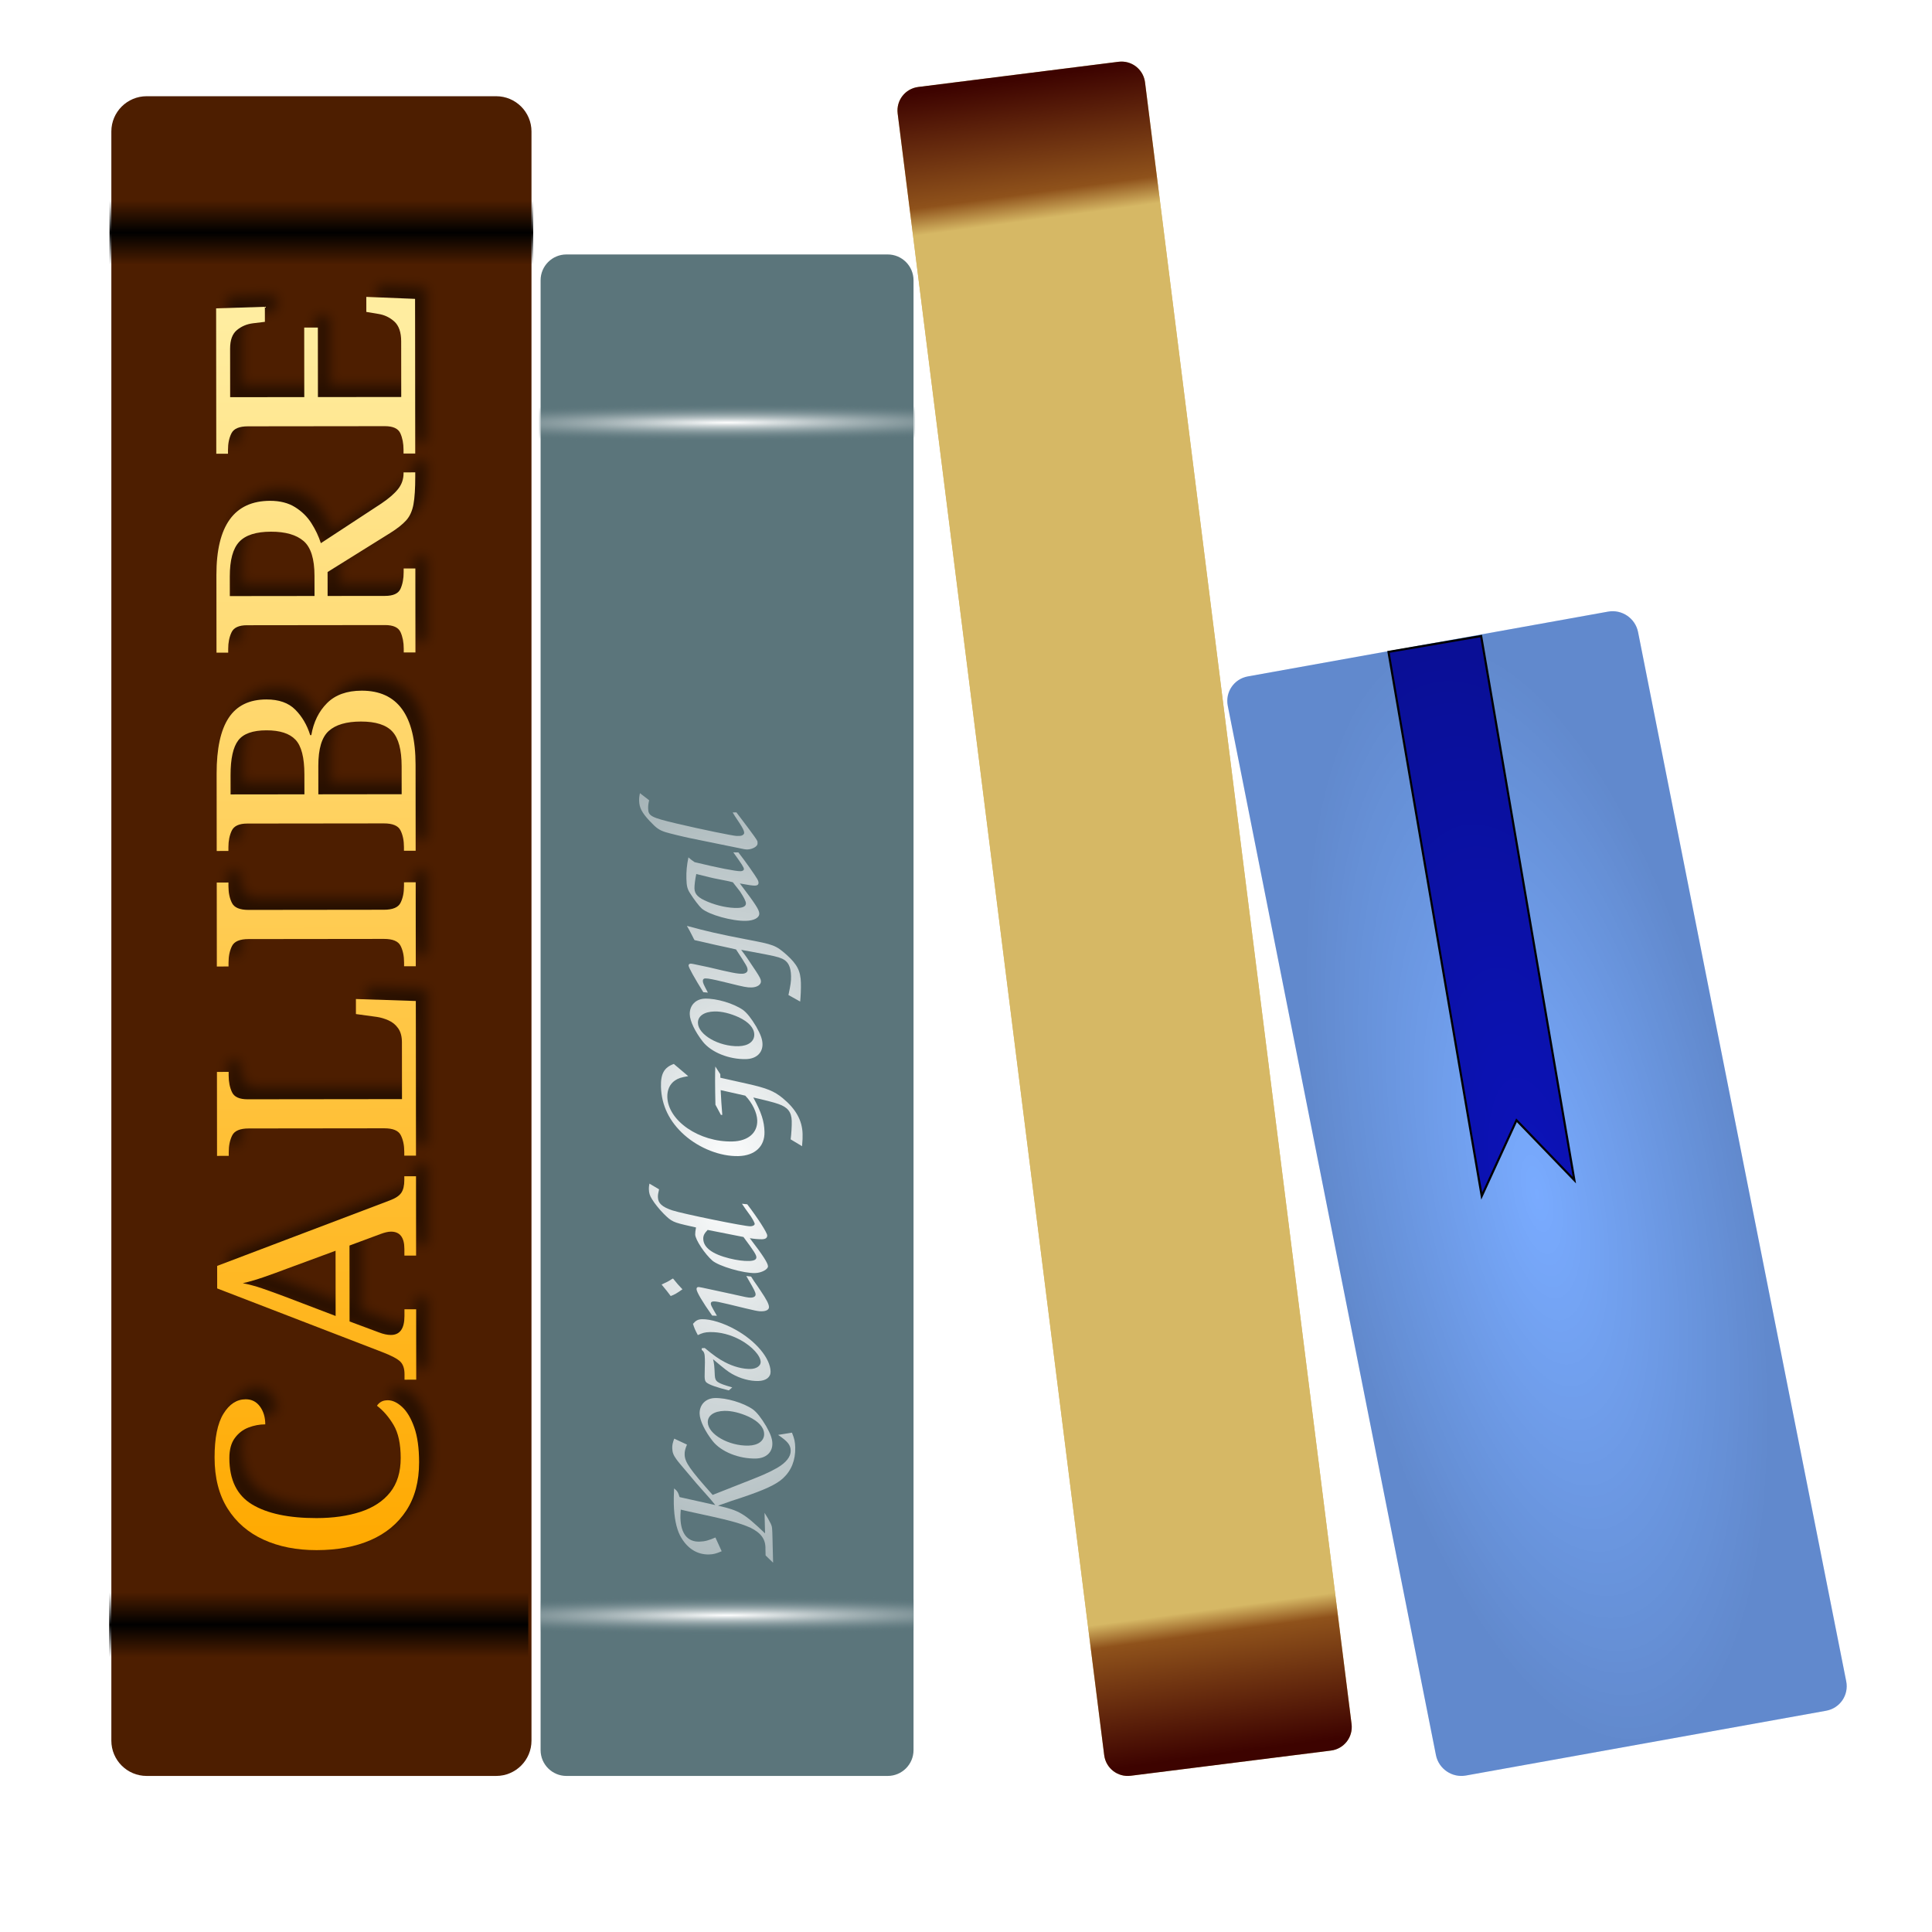
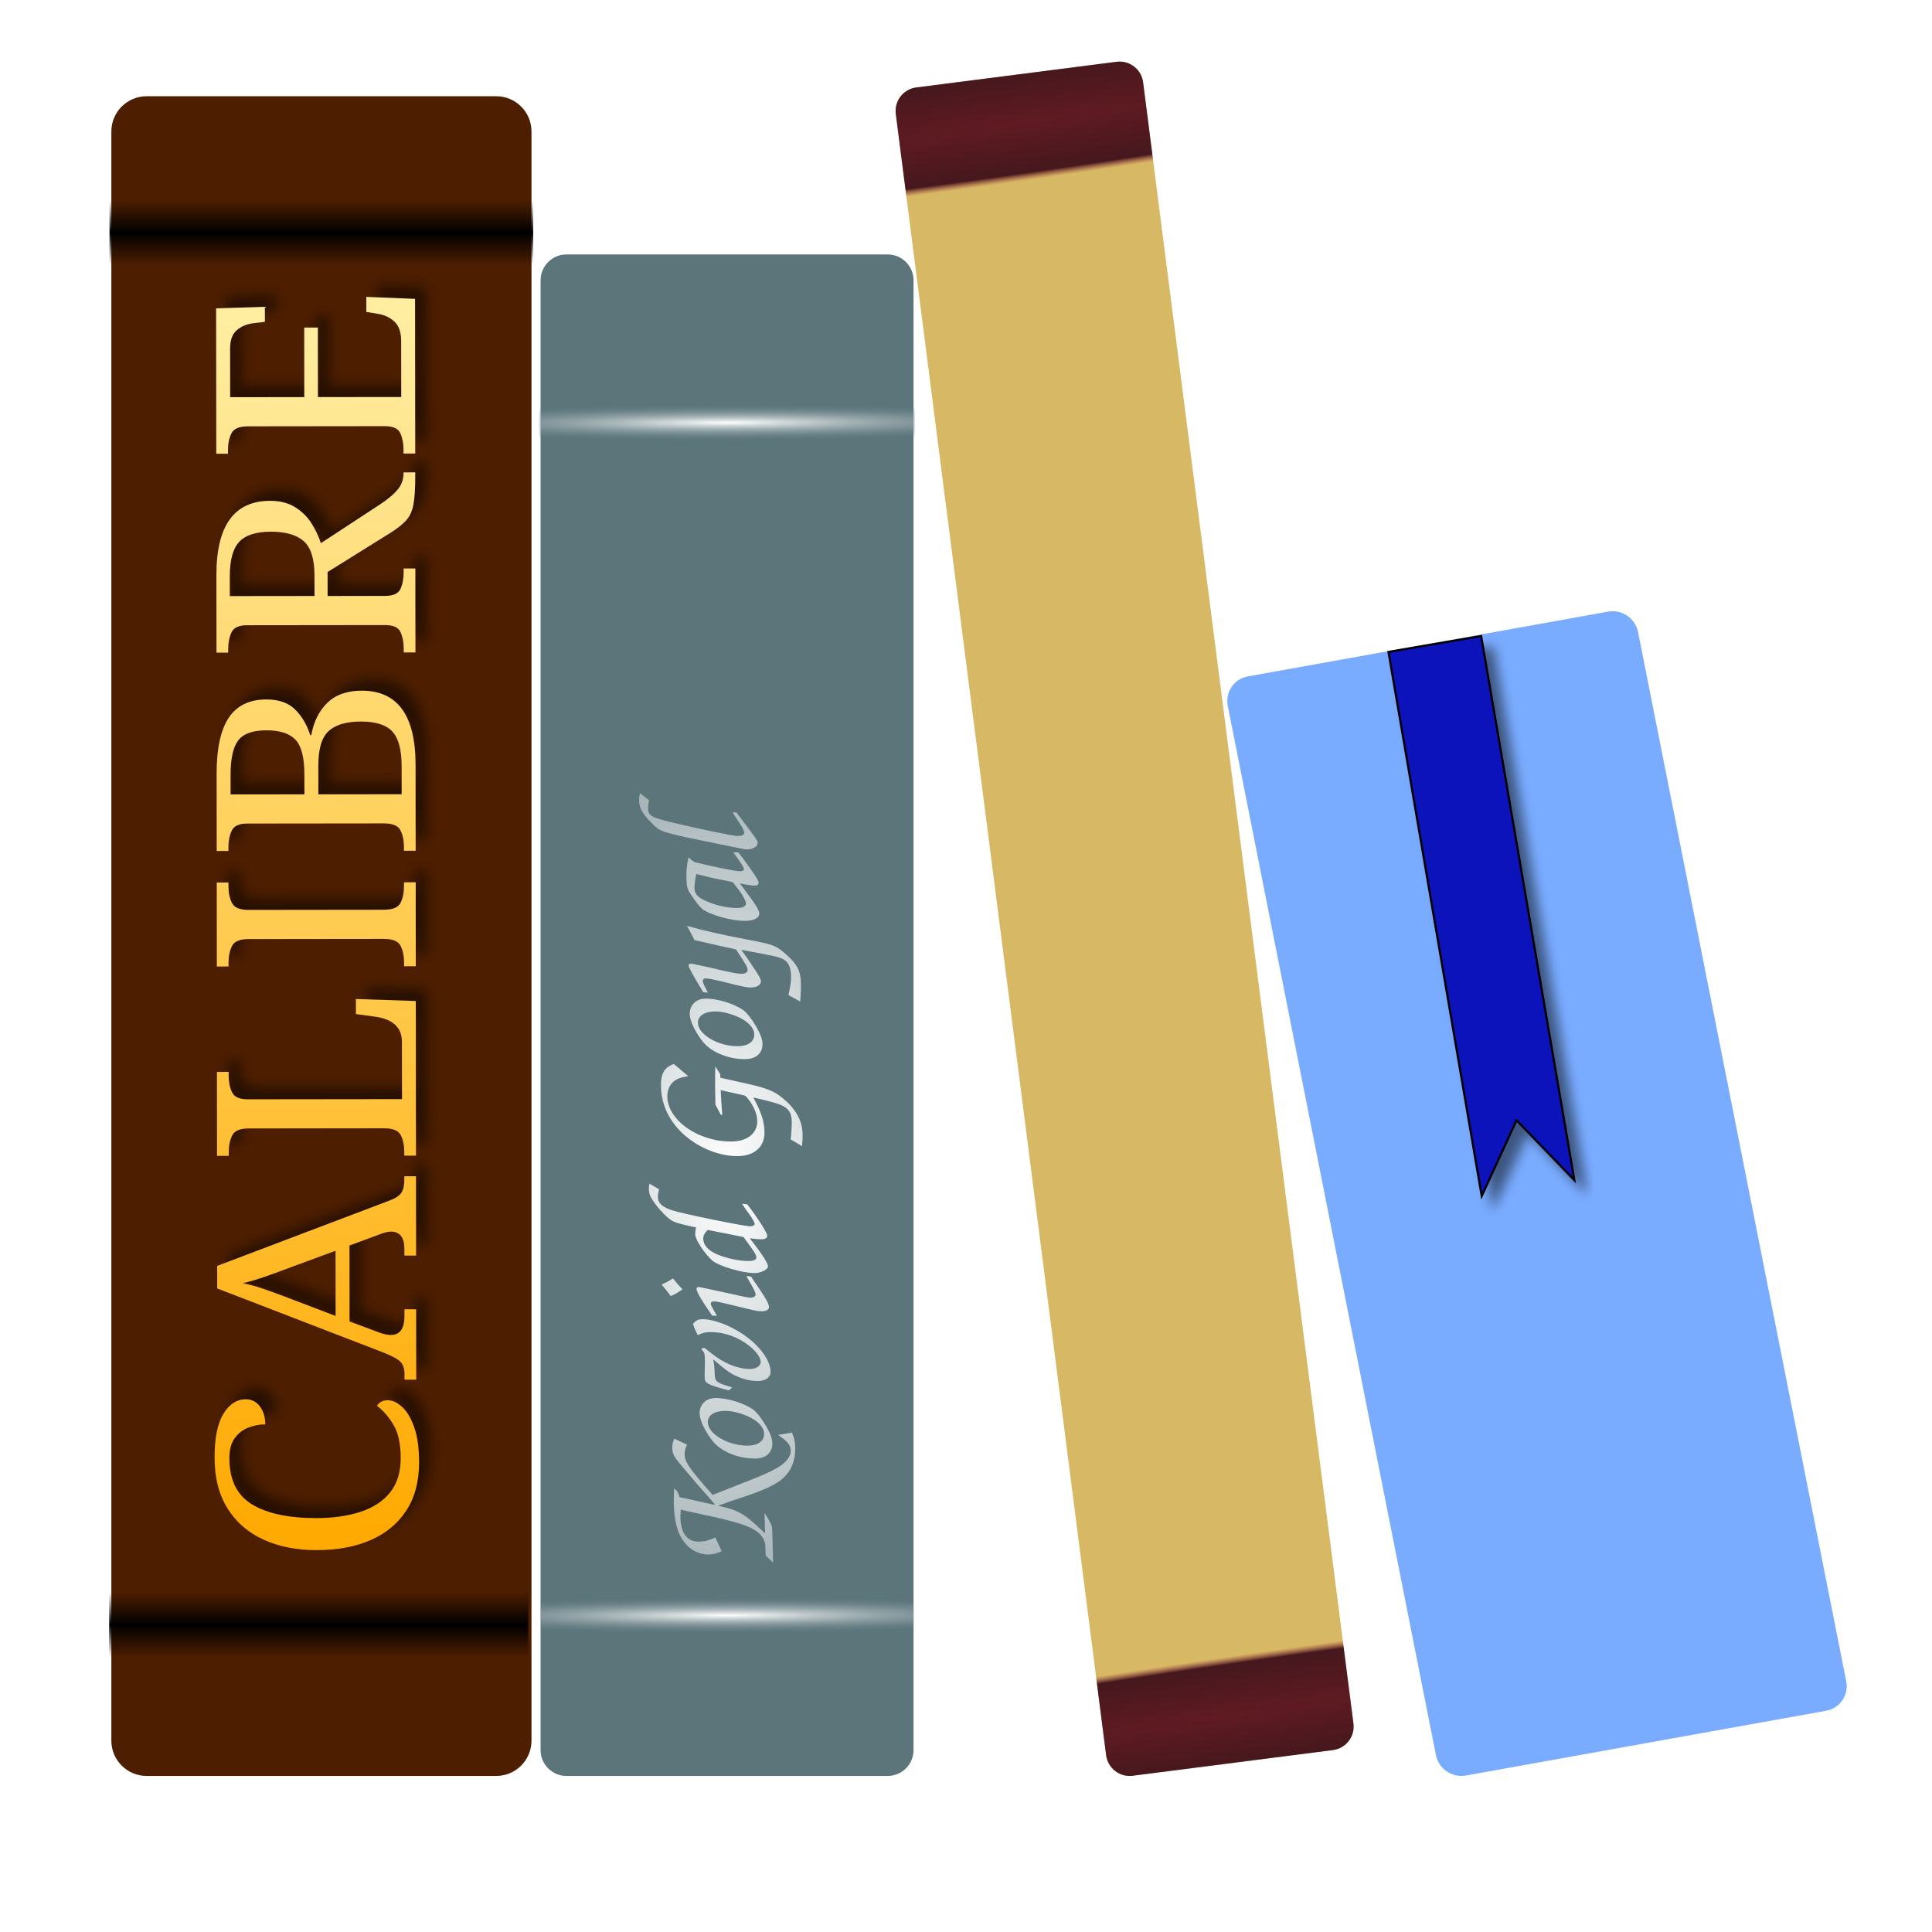
<svg xmlns="http://www.w3.org/2000/svg" xmlns:ns1="http://www.openswatchbook.org/uri/2009/osb" xmlns:xlink="http://www.w3.org/1999/xlink" version="1.1" id="svg2" viewBox="0 0 1024 1024" height="1024" width="1024">
  <defs id="defs4">
-     <linearGradient id="linearGradient5969-2">
-       <stop id="stop7852" offset="0" style="stop-color:#3d0300;stop-opacity:1" />
-       <stop style="stop-color:#8f521b;stop-opacity:1" offset="0.068" id="stop7862" />
-       <stop style="stop-color:#d6b865;stop-opacity:1" offset="0.084" id="stop7858" />
-       <stop style="stop-color:#d6b865;stop-opacity:1" offset="0.5" id="stop7854" />
-       <stop id="stop7860" offset="0.914" style="stop-color:#d6b865;stop-opacity:1" />
-       <stop style="stop-color:#8f521b;stop-opacity:1" offset="0.928" id="stop7864" />
-       <stop id="stop7856" offset="1" style="stop-color:#3d0300;stop-opacity:1" />
-     </linearGradient>
-     <linearGradient id="linearGradient6757-5">
-       <stop id="stop7776" offset="0" style="stop-color:#000000;stop-opacity:0" />
-       <stop id="stop7778" offset="1" style="stop-color:#000000;stop-opacity:0.196" />
+     <linearGradient id="endcap-3">
+       <stop style="stop-color:#601a22;stop-opacity:1" offset="0" id="stop4283" />
+       <stop id="stop4299" offset="0.867" style="stop-color:#45181d;stop-opacity:1" />
+       <stop style="stop-color:#a13642;stop-opacity:0" offset="1" id="stop4301" />
    </linearGradient>
    <linearGradient id="linearGradient6757">
      <stop style="stop-color:#ffffff;stop-opacity:1" offset="0" id="stop6759" />
      <stop style="stop-color:#ffffff;stop-opacity:0.392" offset="1" id="stop6761" />
    </linearGradient>
    <linearGradient id="linearGradient6741">
      <stop style="stop-color:#ffffff;stop-opacity:1" offset="0" id="stop6743" />
      <stop style="stop-color:#5b757b;stop-opacity:0;" offset="1" id="stop6745" />
    </linearGradient>
    <linearGradient id="linearGradient5969">
      <stop style="stop-color:#000001;stop-opacity:0" offset="0" id="stop5971" />
      <stop id="stop5977" offset="0.5" style="stop-color:#000000;stop-opacity:1" />
      <stop style="stop-color:#000000;stop-opacity:0" offset="1" id="stop5973" />
    </linearGradient>
    <linearGradient id="linearGradient5935">
      <stop style="stop-color:#ffa900;stop-opacity:1;" offset="0" id="stop5937" />
      <stop style="stop-color:#ffeda0;stop-opacity:1" offset="1" id="stop5939" />
    </linearGradient>
    <linearGradient id="linearGradient5929" ns1:paint="solid">
      <stop style="stop-color:#ffa900;stop-opacity:1;" offset="0" id="stop5931" />
    </linearGradient>
    <filter height="1.5" width="1.4" x="-0.2" y="-0.25" style="color-interpolation-filters:sRGB;" id="filter4262">
      <feGaussianBlur result="result14" stdDeviation="1.5" id="feGaussianBlur4264" />
      <feFlood result="result12" flood-color="rgb(146,94,26)" id="feFlood4266" />
      <feTurbulence type="turbulence" seed="0" baseFrequency="0.3" numOctaves="5" result="result5" id="feTurbulence4268" />
      <feDisplacementMap scale="100" xChannelSelector="R" in="result5" result="result8" in2="result14" yChannelSelector="G" id="feDisplacementMap4270" />
      <feComposite in="result8" result="result10" operator="arithmetic" in2="result5" k1="0.5" k2="0.5" id="feComposite4272" />
      <feSpecularLighting specularExponent="15" specularConstant="1" surfaceScale="-15" result="result2" id="feSpecularLighting4274">
        <feDistantLight elevation="90" azimuth="225" id="feDistantLight4276" />
      </feSpecularLighting>
      <feGaussianBlur result="result13" stdDeviation="0.4" id="feGaussianBlur4278" />
      <feDiffuseLighting surfaceScale="-20" result="result1" diffuseConstant="0.6" in="result13" id="feDiffuseLighting4280">
        <feDistantLight elevation="10" azimuth="225" id="feDistantLight4282" />
      </feDiffuseLighting>
      <feComposite result="result4" in="SourceGraphic" in2="result1" operator="arithmetic" k2="1" k3="0.6" id="feComposite4284" />
      <feComposite result="result11" in2="SourceGraphic" operator="in" id="feComposite4286" />
      <feBlend in2="result11" in="result11" result="fbSourceGraphic" mode="normal" id="feBlend4288" />
      <feColorMatrix result="fbSourceGraphicAlpha" in="fbSourceGraphic" values="0 0 0 -1 0 0 0 0 -1 0 0 0 0 -1 0 0 0 0 1 0" id="feColorMatrix4439" />
      <feGaussianBlur id="feGaussianBlur4441" stdDeviation="5" result="result6" in="fbSourceGraphic" />
      <feComposite id="feComposite4443" in2="result6" result="result8" in="fbSourceGraphic" operator="atop" />
      <feComposite id="feComposite4445" in2="fbSourceGraphicAlpha" result="result9" operator="over" in="result8" />
      <feColorMatrix id="feColorMatrix4447" values="1 0 0 0 0 0 1 0 0 0 0 0 1 0 0 0 0 0 1 0 " result="result10" />
      <feBlend id="feBlend4449" in2="result6" in="result10" mode="normal" result="fbSourceGraphic" />
      <feColorMatrix result="fbSourceGraphicAlpha" in="fbSourceGraphic" values="0 0 0 -1 0 0 0 0 -1 0 0 0 0 -1 0 0 0 0 1 0" id="feColorMatrix6777" />
      <feFlood id="feFlood6779" flood-opacity="1" flood-color="rgb(255,255,255)" result="flood" in="fbSourceGraphic" />
      <feColorMatrix id="feColorMatrix6781" in="fbSourceGraphic" values="1 0 0 0 0 0 1 0 0 0 0 0 1 0 0 -0.212 -0.715 -0.072 1 0 " result="colormatrix1" />
      <feGaussianBlur id="feGaussianBlur6783" in="colormatrix1" stdDeviation="1.9 1" result="blur" />
      <feColorMatrix id="feColorMatrix6785" in="blur" values="1 0 0 0 0 0 1 0 0 0 0 0 1 0 0 0 0 0 5.1 -2 " result="colormatrix2" />
      <feBlend id="feBlend6787" in2="flood" in="colormatrix2" mode="normal" result="blend" />
      <feComposite id="feComposite6789" in2="blend" in="blend" operator="arithmetic" k2="1" result="composite1" />
      <feComposite id="feComposite6791" in2="fbSourceGraphic" operator="in" />
    </filter>
    <linearGradient xlink:href="#linearGradient5935" id="linearGradient5941" x1="-788.952" y1="152.392" x2="-147.653" y2="150.937" gradientUnits="userSpaceOnUse" />
    <filter style="color-interpolation-filters:sRGB;" id="filter5943">
      <feFlood flood-opacity="0.498" flood-color="rgb(0,0,0)" result="flood" id="feFlood5945" />
      <feComposite in="flood" in2="SourceGraphic" operator="in" result="composite1" id="feComposite5947" />
      <feGaussianBlur in="composite1" stdDeviation="3" result="blur" id="feGaussianBlur5949" />
      <feOffset dx="6" dy="6" result="offset" id="feOffset5951" />
      <feComposite in="SourceGraphic" in2="offset" operator="over" result="composite2" id="feComposite5953" />
    </filter>
    <linearGradient xlink:href="#linearGradient5969" id="linearGradient5975" x1="162.857" y1="168.791" x2="162.857" y2="134.505" gradientUnits="userSpaceOnUse" />
    <linearGradient xlink:href="#linearGradient5969" id="linearGradient5981" gradientUnits="userSpaceOnUse" x1="162.857" y1="168.791" x2="162.857" y2="134.505" gradientTransform="translate(-0.7142857,737.8571)" />
    <filter style="color-interpolation-filters:sRGB;" id="filter6683" y="-0.25" height="1.5">
      <feTurbulence result="result0" seed="0" baseFrequency="1" numOctaves="5" type="fractalNoise" id="feTurbulence6685" />
      <feConvolveMatrix result="result5" order="5 5" kernelMatrix="-2 0 0 0 -2 0 -2 0 -2 0 0 0 -10 0 0 0 -2 0 -2 0 -2 0 0 0 -2 " targetX="2" targetY="2" id="feConvolveMatrix6687" />
      <feComposite result="result2" k3="0.5" k2="0.5" k1="1.5" operator="arithmetic" in="result5" in2="SourceGraphic" id="feComposite6689" />
      <feColorMatrix in="result2" type="luminanceToAlpha" result="result2" id="feColorMatrix6691" />
      <feDiffuseLighting surfaceScale="5" result="result1" diffuseConstant="0.6" id="feDiffuseLighting6693">
        <feDistantLight elevation="35" azimuth="225" id="feDistantLight6695" />
      </feDiffuseLighting>
      <feComposite operator="arithmetic" in="result1" k1="1.5" k3="0.5" result="result3" in2="SourceGraphic" id="feComposite6697" />
      <feBlend in="result3" mode="normal" result="result6" in2="result1" id="feBlend6699" />
      <feComposite operator="in" in2="SourceGraphic" id="feComposite6701" result="fbSourceGraphic" />
      <feColorMatrix result="fbSourceGraphicAlpha" in="fbSourceGraphic" values="0 0 0 -1 0 0 0 0 -1 0 0 0 0 -1 0 0 0 0 1 0" id="feColorMatrix6703" />
      <feGaussianBlur id="feGaussianBlur6705" stdDeviation="5" result="result6" in="fbSourceGraphic" />
      <feComposite id="feComposite6707" in2="result6" result="result8" in="fbSourceGraphic" operator="atop" />
      <feComposite id="feComposite6709" in2="fbSourceGraphicAlpha" result="result9" operator="over" in="result8" />
      <feColorMatrix id="feColorMatrix6711" values="1 0 0 0 0 0 1 0 0 0 0 0 1 0 0 0 0 0 1 0 " result="result10" />
      <feBlend id="feBlend6713" in2="result6" in="result10" mode="normal" result="fbSourceGraphic" />
      <feColorMatrix result="fbSourceGraphicAlpha" in="fbSourceGraphic" values="0 0 0 -1 0 0 0 0 -1 0 0 0 0 -1 0 0 0 0 1 0" id="feColorMatrix6715" />
      <feFlood id="feFlood6717" flood-opacity="1" flood-color="rgb(255,255,255)" result="flood" in="fbSourceGraphic" />
      <feColorMatrix id="feColorMatrix6719" in="fbSourceGraphic" values="1 0 0 0 0 0 1 0 0 0 0 0 1 0 0 -0.212 -0.715 -0.072 1 0 " result="colormatrix1" />
      <feGaussianBlur id="feGaussianBlur6721" in="colormatrix1" stdDeviation="1.9 1" result="blur" />
      <feColorMatrix id="feColorMatrix6723" in="blur" values="1 0 0 0 0 0 1 0 0 0 0 0 1 0 0 0 0 0 5.1 -2 " result="colormatrix2" />
      <feBlend id="feBlend6725" in2="flood" in="colormatrix2" mode="normal" result="blend" />
      <feComposite id="feComposite6727" in2="blend" in="blend" operator="arithmetic" k2="1" result="composite1" />
      <feComposite id="feComposite6729" in2="fbSourceGraphic" operator="in" result="fbSourceGraphic" />
      <feColorMatrix result="fbSourceGraphicAlpha" in="fbSourceGraphic" values="0 0 0 -1 0 0 0 0 -1 0 0 0 0 -1 0 0 0 0 1 0" id="feColorMatrix6765" />
      <feGaussianBlur id="feGaussianBlur6767" stdDeviation="5" result="result6" in="fbSourceGraphic" />
      <feComposite id="feComposite6769" in2="result6" result="result8" in="fbSourceGraphic" operator="atop" />
      <feComposite id="feComposite6771" in2="fbSourceGraphicAlpha" result="result9" operator="over" in="result8" />
      <feColorMatrix id="feColorMatrix6773" values="1 0 0 0 0 0 1 0 0 0 0 0 1 0 0 0 0 0 1 0 " result="result10" />
      <feBlend id="feBlend6775" in2="result6" in="result10" mode="normal" />
    </filter>
    <radialGradient xlink:href="#linearGradient6741" id="radialGradient6747" cx="393.929" cy="257.005" fx="393.929" fy="257.005" r="111.786" gradientTransform="matrix(1.745726,-0.00436375,3.8094882e-4,0.0894564,-302.4319,231.0904)" gradientUnits="userSpaceOnUse" />
    <radialGradient xlink:href="#linearGradient6741" id="radialGradient6751" gradientUnits="userSpaceOnUse" gradientTransform="matrix(1.733211,-0.00436375,3.78218e-4,0.0894564,-297.5015,863.2333)" cx="393.929" cy="257.005" fx="393.929" fy="257.005" r="111.786" />
    <radialGradient xlink:href="#linearGradient6757" id="radialGradient6763" cx="-570.482" cy="382.413" fx="-570.482" fy="382.413" r="204.886" gradientTransform="matrix(1.194289,0.04114054,-0.02212466,0.6422664,27.90588,157.7016)" gradientUnits="userSpaceOnUse" />
    <filter y="-0.25" height="1.5" style="color-interpolation-filters:sRGB;" id="filter6809">
      <feGaussianBlur stdDeviation="5" result="result6" id="feGaussianBlur6811" />
      <feComposite result="result8" in="SourceGraphic" operator="atop" in2="result6" id="feComposite6813" />
      <feComposite result="result9" operator="over" in2="SourceAlpha" in="result8" id="feComposite6815" />
      <feColorMatrix values="1 0 0 0 0 0 1 0 0 0 0 0 1 0 0 0 0 0 1 0 " result="result10" id="feColorMatrix6817" />
      <feBlend in="result10" mode="normal" in2="result6" id="feBlend6819" />
    </filter>
    <filter style="color-interpolation-filters:sRGB;" id="filter6821">
      <feFlood flood-opacity="0.498" flood-color="rgb(0,0,0)" result="flood" id="feFlood6823" />
      <feComposite in="flood" in2="SourceGraphic" operator="in" result="composite1" id="feComposite6825" />
      <feGaussianBlur in="composite1" stdDeviation="3" result="blur" id="feGaussianBlur6827" />
      <feOffset dx="6" dy="6" result="offset" id="feOffset6829" />
      <feComposite in="SourceGraphic" in2="offset" operator="over" result="composite2" id="feComposite6831" />
    </filter>
    <filter style="color-interpolation-filters:sRGB;" id="filter7470">
      <feFlood flood-opacity="0.498" flood-color="rgb(0,0,0)" result="flood" id="feFlood7472" />
      <feComposite in="flood" in2="SourceGraphic" operator="in" result="composite1" id="feComposite7474" />
      <feGaussianBlur in="composite1" stdDeviation="3" result="blur" id="feGaussianBlur7476" />
      <feOffset dx="6" dy="6" result="offset" id="feOffset7478" />
      <feComposite in="SourceGraphic" in2="offset" operator="over" result="composite2" id="feComposite7480" />
    </filter>
-     <radialGradient xlink:href="#linearGradient6757-5" id="radialGradient7766" cx="670.555" cy="794.87" fx="670.555" fy="794.87" r="110.476" gradientTransform="matrix(1,0,0,2.687965,0,-1341.712)" gradientUnits="userSpaceOnUse" />
-     <linearGradient xlink:href="#linearGradient5969-2" id="linearGradient7848" x1="562.238" y1="81.482" x2="662.648" y2="970.274" gradientUnits="userSpaceOnUse" />
+     <radialGradient xlink:href="#endcap-3" id="radialGradient4287" cx="620.279" cy="-27.453" fx="620.279" fy="-27.453" r="41.081" gradientTransform="matrix(10.93591,-1.296722,0.08820477,0.743876,-6207.307,928.1635)" gradientUnits="userSpaceOnUse" />
+     <radialGradient xlink:href="#endcap-3" id="radialGradient4309" gradientUnits="userSpaceOnUse" gradientTransform="matrix(11.93821,-1.443998,0.08995089,0.7436669,-6850.453,1021.976)" cx="620.705" cy="1109.08" fx="620.705" fy="1109.08" r="41.081" />
+     <filter style="color-interpolation-filters:sRGB;" id="filter4345">
+       <feFlood flood-opacity="0.498" flood-color="rgb(0,0,0)" result="flood" id="feFlood4347" />
+       <feComposite in="flood" in2="SourceGraphic" operator="in" result="composite1" id="feComposite4349" />
+       <feGaussianBlur in="composite1" stdDeviation="3" result="blur" id="feGaussianBlur4351" />
+       <feOffset dx="6" dy="6" result="offset" id="feOffset4353" />
+       <feComposite in="SourceGraphic" in2="offset" operator="over" result="composite2" id="feComposite4355" />
+     </filter>
  </defs>
  <g id="layer1" transform="translate(0,-28.36216)">
    <rect style="fill:#5b757b;fill-opacity:1;fill-rule:evenodd;stroke:none;stroke-width:2;stroke-miterlimit:4;stroke-dasharray:none;stroke-opacity:1" id="rect6055" width="197.663" height="806.42" x="286.526" y="163.227" ry="13.699" />
    <rect style="fill:#4d1e00;fill-opacity:1;fill-rule:evenodd;stroke:none;stroke-width:2;stroke-miterlimit:4;stroke-dasharray:none;stroke-opacity:1" id="rect4136" width="222.683" height="890.284" x="59.016" y="79.363" ry="18.711" />
    <text xml:space="preserve" style="font-style:normal;font-variant:normal;font-weight:normal;font-stretch:normal;font-size:150.293px;line-height:125%;font-family:Constantia;-inkscape-font-specification:Constantia;letter-spacing:5px;word-spacing:0px;fill:url(#linearGradient5941);fill-opacity:1;stroke:none;stroke-width:1px;stroke-linecap:butt;stroke-linejoin:miter;stroke-opacity:1;filter:url(#filter7470)" x="-796.321" y="207.517" id="text4451" transform="matrix(-0.00109603,-1.017681,0.9826253,-0.00113513,15.93003,48.45205)">
      <tspan id="tspan4453" x="-796.321" y="207.517" style="font-style:normal;font-variant:normal;font-weight:normal;font-stretch:normal;font-size:150.293px;font-family:Constantia;-inkscape-font-specification:Constantia;letter-spacing:5px;fill:url(#linearGradient5941);fill-opacity:1;stroke:none;stroke-opacity:1">CALIBRE</tspan>
    </text>
    <rect style="fill:url(#linearGradient5975);fill-opacity:1;fill-rule:evenodd;stroke:none;stroke-width:2;stroke-miterlimit:4;stroke-dasharray:none;stroke-opacity:1;" id="rect5967" width="222.143" height="35.714" x="58.571" y="133.791" transform="matrix(1.010907,0,0,0.9972026,-1.168299,0.4242224)" />
    <rect y="871.648" x="57.857" height="35.714" width="222.143" id="rect5979" style="fill:url(#linearGradient5981);fill-opacity:1;fill-rule:evenodd;stroke:none;stroke-width:2;stroke-miterlimit:4;stroke-dasharray:none;stroke-opacity:1;" />
    <rect style="fill:url(#radialGradient6747);fill-opacity:1;fill-rule:evenodd;stroke:none;stroke-width:2;stroke-miterlimit:4;stroke-dasharray:none;stroke-opacity:1" id="rect6739" width="199.286" height="20" x="285.714" y="242.362" />
    <rect y="874.505" x="286.429" height="20" width="197.857" id="rect6749" style="fill:url(#radialGradient6751);fill-opacity:1;fill-rule:evenodd;stroke:none;stroke-width:2;stroke-miterlimit:4;stroke-dasharray:none;stroke-opacity:1" />
    <text xml:space="preserve" style="font-style:italic;font-variant:normal;font-weight:500;font-stretch:normal;font-size:90px;line-height:125%;font-family:Z003;-inkscape-font-specification:'Z003 Medium Italic';letter-spacing:0px;word-spacing:0px;fill:url(#radialGradient6763);fill-opacity:1;stroke:none;stroke-width:1px;stroke-linecap:butt;stroke-linejoin:miter;stroke-opacity:1;" x="-874.681" y="399.193" id="text6753" transform="matrix(-0.02468236,-0.9996953,0.9996953,-0.02468236,-10.70669,0)">
      <tspan id="tspan6755" x="-874.681" y="399.193" style="fill:url(#radialGradient6763);fill-opacity:1;">Kovid Goyal</tspan>
    </text>
-     <path xlink:href="#rect6833" style="fill:#d6b865;fill-opacity:1;fill-rule:evenodd;stroke:none;stroke-width:2;stroke-miterlimit:4;stroke-dasharray:none;stroke-opacity:1" id="path7428" d="m 624.908,72.82 c -0.834,-0.082 -1.689,-0.082 -2.557,0.008 L 515.951,83.785 c -6.938,0.714 -11.949,6.874 -11.234,13.812 l 89.832,872.35 c 0.714,6.938 6.876,11.949 13.814,11.234 l 106.4,-10.957 c 6.938,-0.714 11.949,-6.874 11.234,-13.812 L 636.164,84.062 C 635.539,77.992 630.745,73.396 624.908,72.82 Z" transform="matrix(0.9997461,-0.02253172,0.02253172,0.9997461,-31.00382,2.321197)" />
    <rect style="fill:#79abff;fill-opacity:1;fill-rule:evenodd;stroke:none;stroke-width:2;stroke-miterlimit:4;stroke-dasharray:none;stroke-opacity:1" id="rect6835" width="220.951" height="593.909" x="560.079" y="497.915" ry="13.473" transform="matrix(0.9842094,-0.1770082,0.1945936,0.980884,0,0)" />
    <text xml:space="preserve" style="font-style:normal;font-weight:normal;font-size:90px;line-height:125%;font-family:Sans;letter-spacing:0px;word-spacing:0px;fill:#000000;fill-opacity:1;stroke:none;stroke-width:1px;stroke-linecap:butt;stroke-linejoin:miter;stroke-opacity:1" x="680.237" y="864.979" id="text7490">
      <tspan id="tspan7492" x="680.237" y="864.979" />
    </text>
-     <path style="fill:#0c13ba;fill-opacity:1;fill-rule:evenodd;stroke:#000000;stroke-width:1.126px;stroke-linecap:butt;stroke-linejoin:miter;stroke-opacity:1" d="m 785.347,662.31 18.441,-40.19 30.671,31.774 -49.424,-288.427 -49.112,8.416 z" id="path7563" />
-     <rect rx="13.473" style="fill:url(#radialGradient7766);fill-opacity:1.0;fill-rule:evenodd;stroke:none;stroke-width:2;stroke-miterlimit:4;stroke-dasharray:none;stroke-opacity:1" id="rect6835-5" width="220.951" height="593.909" x="560.079" y="497.915" ry="13.473" transform="matrix(0.9842094,-0.1770082,0.1945936,0.980884,0,0)" />
-     <path xlink:href="#rect6833" style="fill:url(#linearGradient7848);fill-opacity:1;fill-rule:evenodd;stroke:none;stroke-width:2;stroke-miterlimit:4;stroke-dasharray:none;stroke-opacity:1" id="path7428-1" d="m 624.908,72.82 c -0.834,-0.082 -1.689,-0.082 -2.557,0.008 L 515.951,83.785 c -6.938,0.714 -11.949,6.874 -11.234,13.812 l 89.832,872.35 c 0.714,6.938 6.876,11.949 13.814,11.234 l 106.4,-10.957 c 6.938,-0.714 11.949,-6.874 11.234,-13.812 L 636.164,84.062 C 635.539,77.992 630.745,73.396 624.908,72.82 Z" transform="matrix(0.9997461,-0.02253172,0.02253172,0.9997461,-31.00382,2.321197)" />
-     <path style="opacity:1;fill:#ff0000;fill-opacity:1;fill-rule:evenodd;stroke:#ff0000;stroke-width:0.075;stroke-linecap:butt;stroke-linejoin:miter;stroke-miterlimit:4;stroke-dasharray:none;stroke-dashoffset:0;stroke-opacity:1" d="m 1888.013,873.887 a 0.488,0.488 0 0 1 -0.488,0.488 0.488,0.488 0 0 1 -0.488,-0.488 0.488,0.488 0 0 1 0.488,-0.488 0.488,0.488 0 0 1 0.488,0.488 z" id="path7868" />
+     <path style="fill:#0c13ba;fill-opacity:1;fill-rule:evenodd;stroke:#000000;stroke-width:1.126px;stroke-linecap:butt;stroke-linejoin:miter;stroke-opacity:1;filter:url(#filter4345)" d="m 785.347,662.31 18.441,-40.19 30.671,31.774 -49.424,-288.427 -49.112,8.416 z" id="path7563" />
+     <g id="g4327" transform="matrix(0.9920658,-0.12572,0.12572,0.9920658,-60.05755,79.02684)">
+       <g id="g4320">
+         <g id="g4311">
+           <path transform="matrix(0.9948824,0.1010395,-0.1010395,0.9948824,37.1117,-71.15607)" d="m 624.908,72.82 c -0.834,-0.082 -1.689,-0.082 -2.557,0.008 L 515.951,83.785 c -6.938,0.714 -11.949,6.874 -11.234,13.812 l 89.832,872.35 c 0.714,6.938 6.876,11.949 13.814,11.234 l 106.4,-10.957 c 6.938,-0.714 11.949,-6.874 11.234,-13.812 L 636.164,84.062 C 635.539,77.992 630.745,73.396 624.908,72.82 Z" id="yellow_book" style="fill:#d6b865;fill-opacity:1;fill-rule:evenodd;stroke:none;stroke-width:2;stroke-miterlimit:4;stroke-dasharray:none;stroke-opacity:1" xlink:href="#rect6833" />
+         </g>
+         <g id="g4316">
+           <path xlink:href="#rect6833" style="fill:url(#radialGradient4309);fill-opacity:1;fill-rule:evenodd;stroke:none;stroke-width:2;stroke-miterlimit:4;stroke-dasharray:none;stroke-opacity:1" id="yellow_book_bottom_cap" d="m 624.908,72.82 c -0.834,-0.082 -1.689,-0.082 -2.557,0.008 L 515.951,83.785 c -6.938,0.714 -11.949,6.874 -11.234,13.812 l 89.832,872.35 c 0.714,6.938 6.876,11.949 13.814,11.234 l 106.4,-10.957 c 6.938,-0.714 11.949,-6.874 11.234,-13.812 L 636.164,84.062 C 635.539,77.992 630.745,73.396 624.908,72.82 Z" transform="matrix(0.9948824,0.1010395,-0.1010395,0.9948824,37.1117,-71.15607)" />
+           <path xlink:href="#rect6833" style="fill:url(#radialGradient4287);fill-opacity:1;fill-rule:evenodd;stroke:none;stroke-width:2;stroke-miterlimit:4;stroke-dasharray:none;stroke-opacity:1" id="yellow_book_top_cap" d="m 624.908,72.82 c -0.834,-0.082 -1.689,-0.082 -2.557,0.008 L 515.951,83.785 c -6.938,0.714 -11.949,6.874 -11.234,13.812 l 89.832,872.35 c 0.714,6.938 6.876,11.949 13.814,11.234 l 106.4,-10.957 c 6.938,-0.714 11.949,-6.874 11.234,-13.812 L 636.164,84.062 C 635.539,77.992 630.745,73.396 624.908,72.82 Z" transform="matrix(0.9948824,0.1010395,-0.1010395,0.9948824,37.1117,-71.15607)" />
+         </g>
+       </g>
+     </g>
  </g>
</svg>
